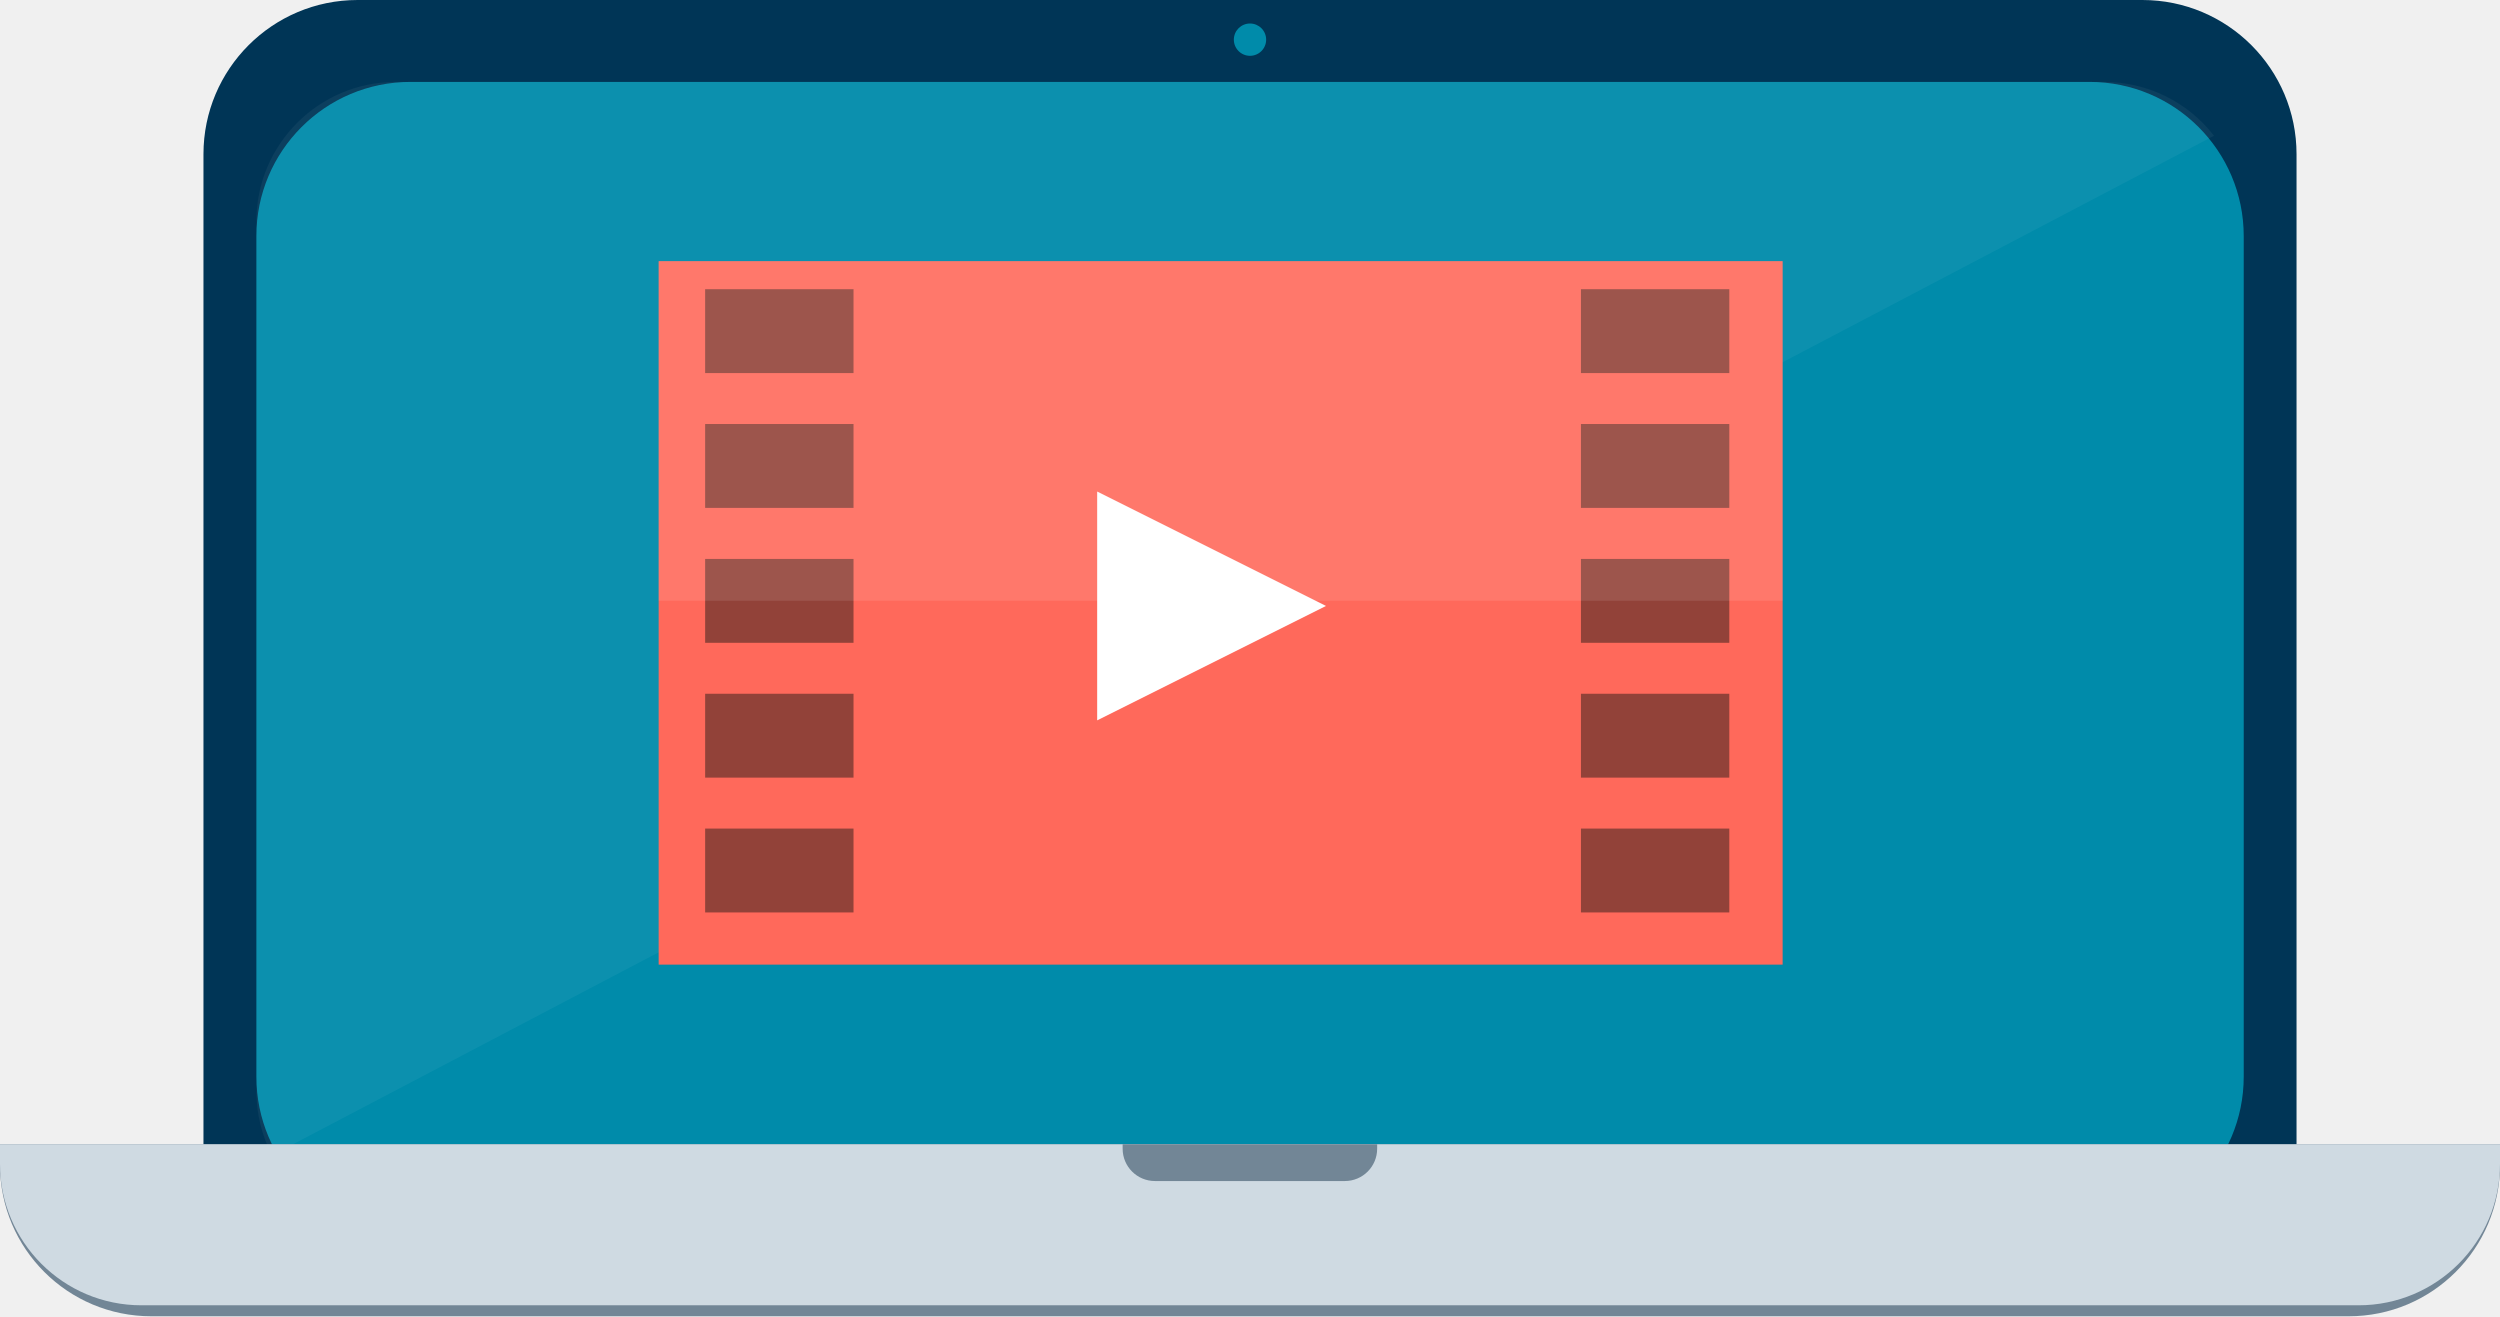
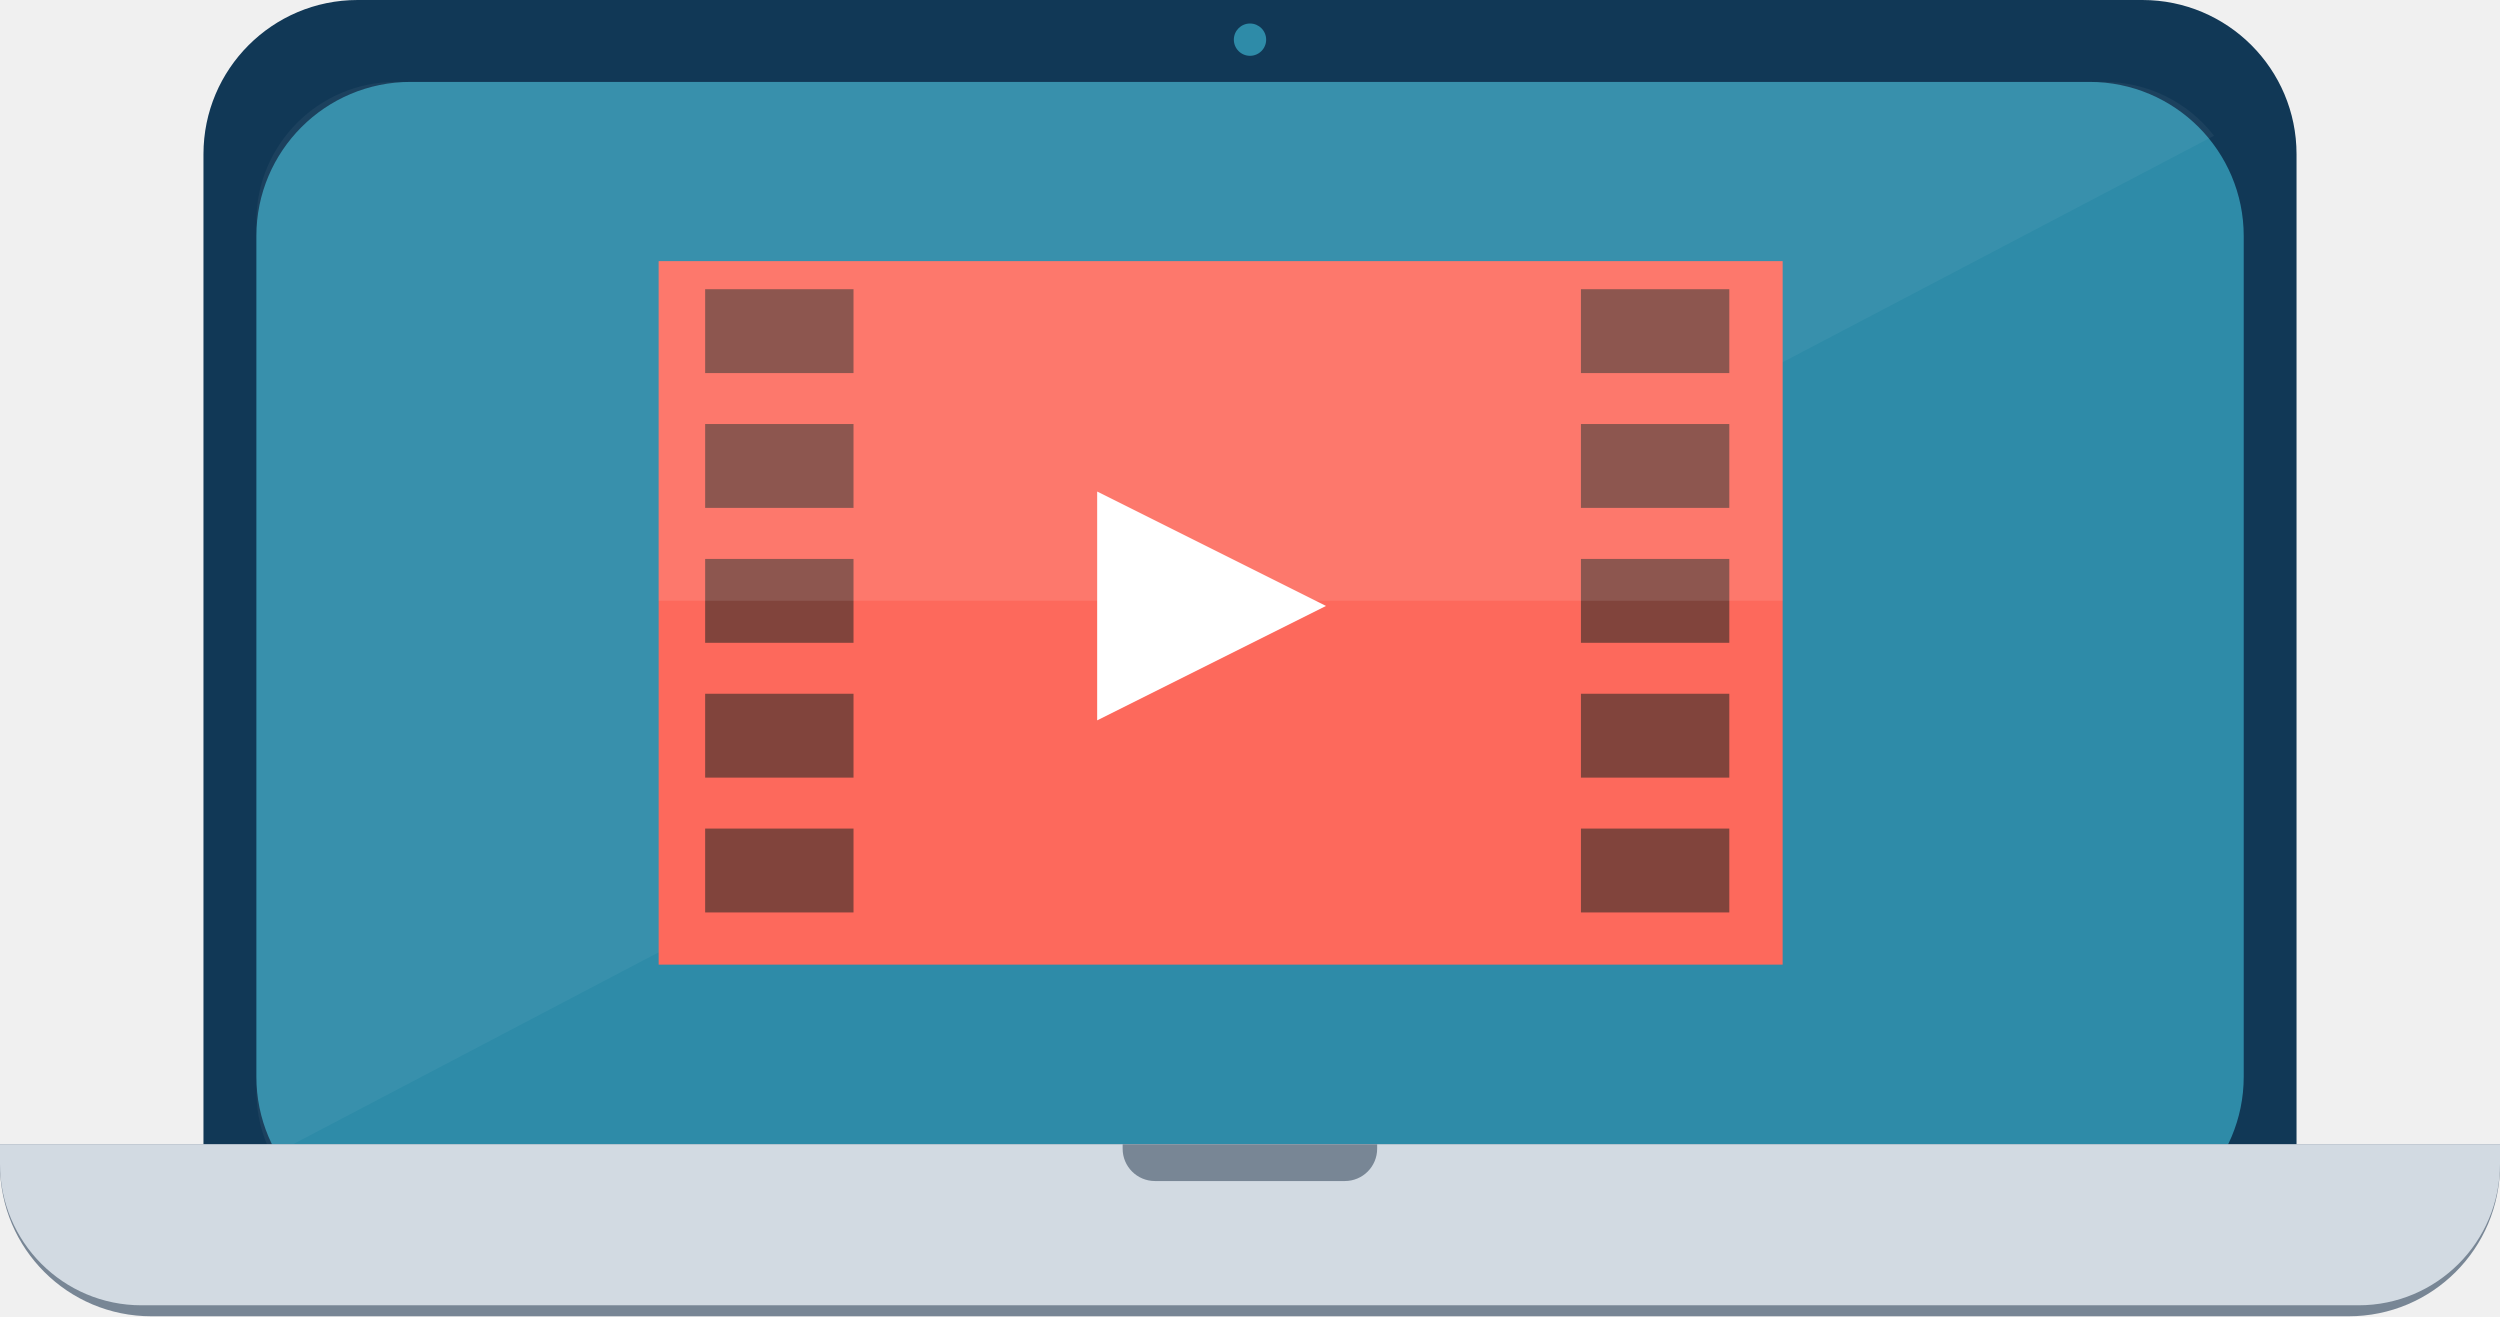
<svg xmlns="http://www.w3.org/2000/svg" viewBox="0 0 241.44 127.13">
-   <defs>
-     <style>.cls-1{fill:#003556;}.cls-2{fill:#008baa;}.cls-3,.cls-8,.cls-9{fill:#fff;}.cls-3{opacity:0.05;}.cls-4{fill:#728696;}.cls-5{fill:#cfdae2;}.cls-6{fill:#ff695b;}.cls-7{fill:#924239;}.cls-9{opacity:0.1;}
-       </style>
-   </defs>
  <g id="Layer_2" data-name="Layer 2">
-     <g id="Layer_1-2" data-name="Layer 1">
+     <g id="Audiência">
      <g id="Laptop">
-         <rect class="cls-1" x="19.65" width="202.14" height="125.5" rx="14.89" />
-         <rect class="cls-2" x="24.76" y="7.91" width="191.93" height="110.96" rx="14.89" />
-         <circle class="cls-2" cx="120.72" cy="3.83" r="1.56" />
-         <path class="cls-3" d="M203.21,7.91h-165A13.47,13.47,0,0,0,24.76,21.38v84a13.42,13.42,0,0,0,1.51,6.19L213.82,13.11A13.41,13.41,0,0,0,203.21,7.91Z" />
-         <path class="cls-4" d="M0,110.51H241.44a0,0,0,0,1,0,0v2a14.61,14.61,0,0,1-14.61,14.61H14.61A14.61,14.61,0,0,1,0,112.53v-2a0,0,0,0,1,0,0Z" />
-         <path class="cls-5" d="M0,110.51H241.44a0,0,0,0,1,0,0v1.89a13.66,13.66,0,0,1-13.66,13.66H13.66A13.66,13.66,0,0,1,0,112.4v-1.89a0,0,0,0,1,0,0Z" />
-         <path class="cls-4" d="M108.42,110.51H133a0,0,0,0,1,0,0v.43a3.12,3.12,0,0,1-3.12,3.12H111.54a3.12,3.12,0,0,1-3.12-3.12v-.43A0,0,0,0,1,108.42,110.51Z" />
+         <rect x="19.65" width="202.14" height="125.5" rx="14.89" style="fill:#113856" />
+         <rect x="24.76" y="7.91" width="191.93" height="110.96" rx="14.89" style="fill:#2e8ba8" />
+         <circle cx="120.72" cy="3.83" r="1.56" style="fill:#2e8ba8" />
+         <path d="M203.21,7.91h-165A13.47,13.47,0,0,0,24.76,21.38v84a13.42,13.42,0,0,0,1.51,6.19L213.82,13.11A13.41,13.41,0,0,0,203.21,7.91Z" style="fill:#fff;opacity:0.05" />
+         <path d="M0,110.51H241.44a0,0,0,0,1,0,0v2a14.61,14.61,0,0,1-14.61,14.61H14.61A14.61,14.61,0,0,1,0,112.53v-2a0,0,0,0,1,0,0Z" style="fill:#788695" />
+         <path d="M0,110.51H241.44a0,0,0,0,1,0,0v1.89a13.66,13.66,0,0,1-13.66,13.66H13.66A13.66,13.66,0,0,1,0,112.4v-1.89a0,0,0,0,1,0,0Z" style="fill:#d2dae2" />
+         <path d="M108.42,110.51H133a0,0,0,0,1,0,0v.43a3.12,3.12,0,0,1-3.12,3.12H111.54a3.12,3.12,0,0,1-3.12-3.12v-.43a0,0,0,0,1,0,0Z" style="fill:#788695" />
      </g>
      <g id="VideoLogo">
-         <rect class="cls-6" x="63.61" y="25.22" width="108.55" height="67.94" />
-         <rect class="cls-7" x="68.1" y="27.93" width="14.33" height="8.1" />
-         <rect class="cls-7" x="68.1" y="40.95" width="14.33" height="8.1" />
-         <rect class="cls-7" x="68.1" y="53.98" width="14.33" height="8.1" />
-         <rect class="cls-7" x="68.1" y="67" width="14.33" height="8.1" />
-         <rect class="cls-7" x="68.1" y="80.02" width="14.33" height="8.1" />
-         <rect class="cls-7" x="152.68" y="27.93" width="14.33" height="8.1" />
-         <rect class="cls-7" x="152.68" y="40.95" width="14.33" height="8.1" />
-         <rect class="cls-7" x="152.68" y="53.98" width="14.33" height="8.1" />
-         <rect class="cls-7" x="152.68" y="67" width="14.33" height="8.1" />
-         <rect class="cls-7" x="152.68" y="80.02" width="14.33" height="8.1" />
-         <polygon class="cls-8" points="128.06 58.52 105.96 69.57 105.96 47.47 128.06 58.52 128.06 58.52" />
-         <rect class="cls-9" x="63.61" y="25.22" width="108.55" height="32.8" />
+         <rect x="63.61" y="25.22" width="108.55" height="67.94" style="fill:#fd695c" />
+         <rect x="68.1" y="27.93" width="14.33" height="8.1" style="fill:#81443c" />
+         <rect x="68.1" y="40.95" width="14.33" height="8.1" style="fill:#81443c" />
+         <rect x="68.1" y="53.98" width="14.33" height="8.1" style="fill:#81443c" />
+         <rect x="68.1" y="67" width="14.33" height="8.1" style="fill:#81443c" />
+         <rect x="68.1" y="80.02" width="14.33" height="8.1" style="fill:#81443c" />
+         <rect x="152.68" y="27.93" width="14.33" height="8.1" style="fill:#81443c" />
+         <rect x="152.68" y="40.95" width="14.33" height="8.1" style="fill:#81443c" />
+         <rect x="152.68" y="53.98" width="14.33" height="8.1" style="fill:#81443c" />
+         <rect x="152.68" y="67" width="14.33" height="8.1" style="fill:#81443c" />
+         <rect x="152.68" y="80.02" width="14.33" height="8.1" style="fill:#81443c" />
+         <polygon points="128.06 58.52 105.96 69.57 105.96 47.47 128.06 58.52 128.06 58.52" style="fill:#fff" />
+         <rect x="63.61" y="25.22" width="108.55" height="32.8" style="fill:#fff;opacity:0.1" />
      </g>
    </g>
  </g>
</svg>
